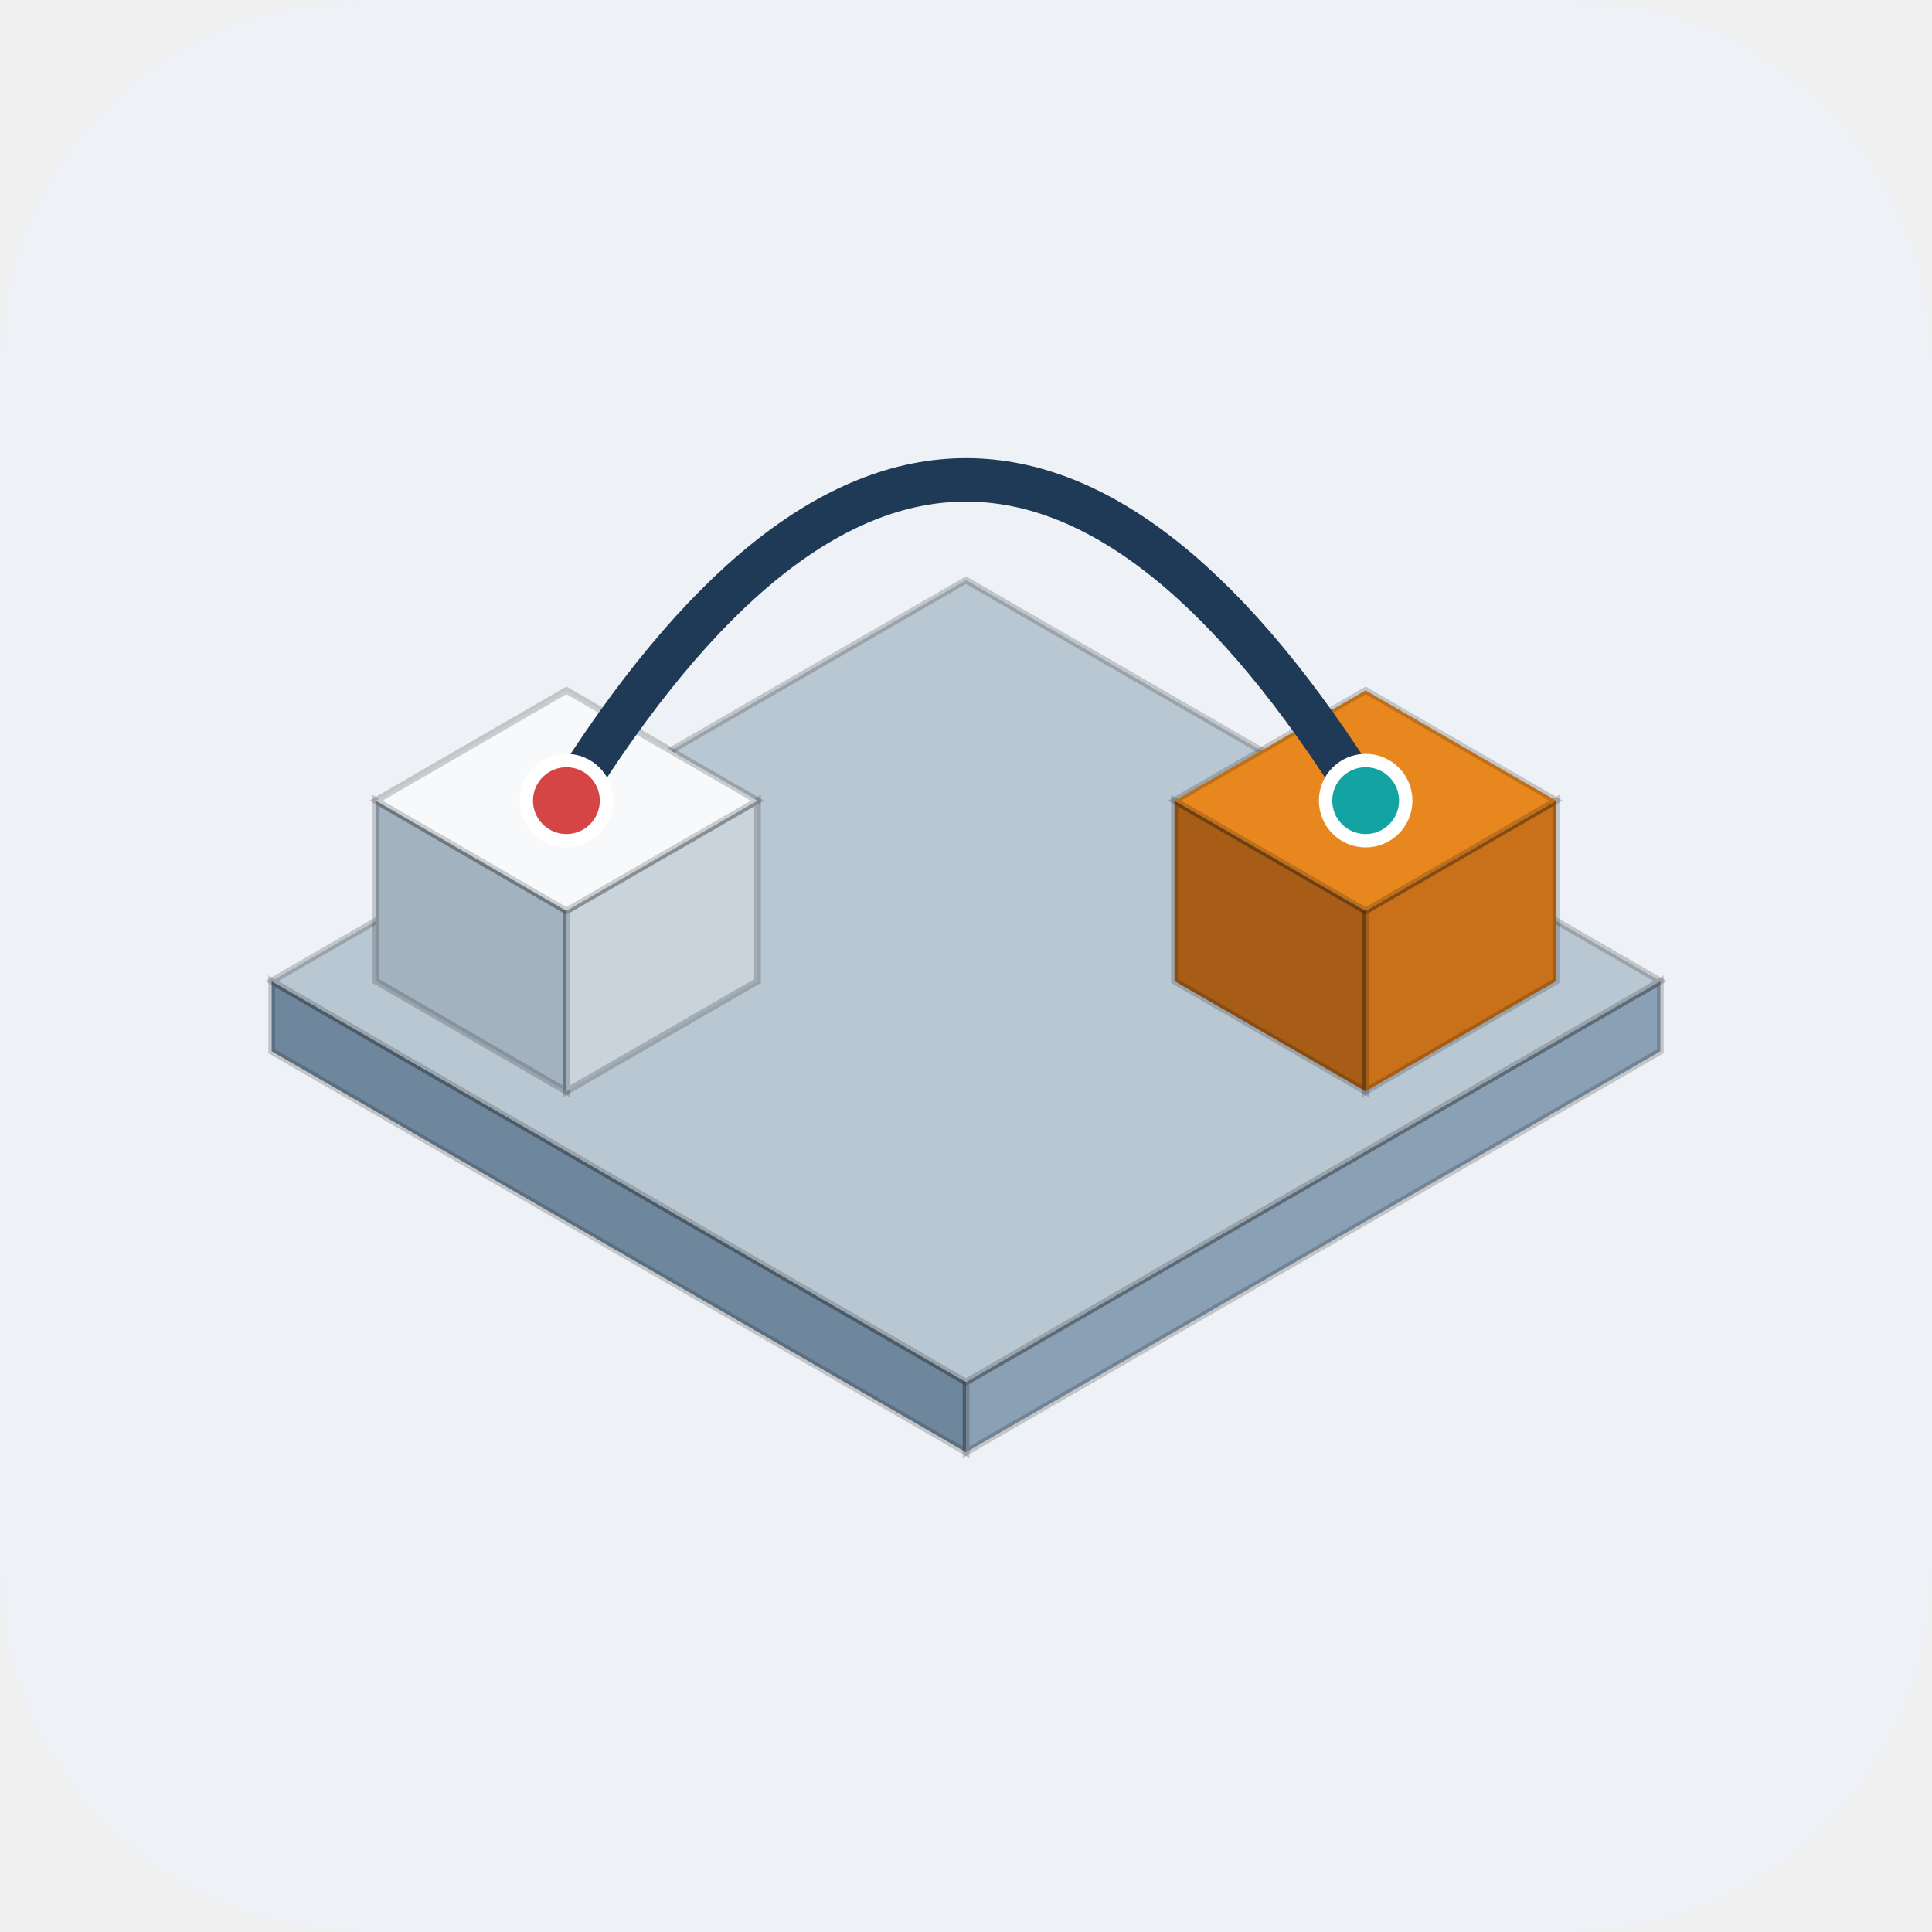
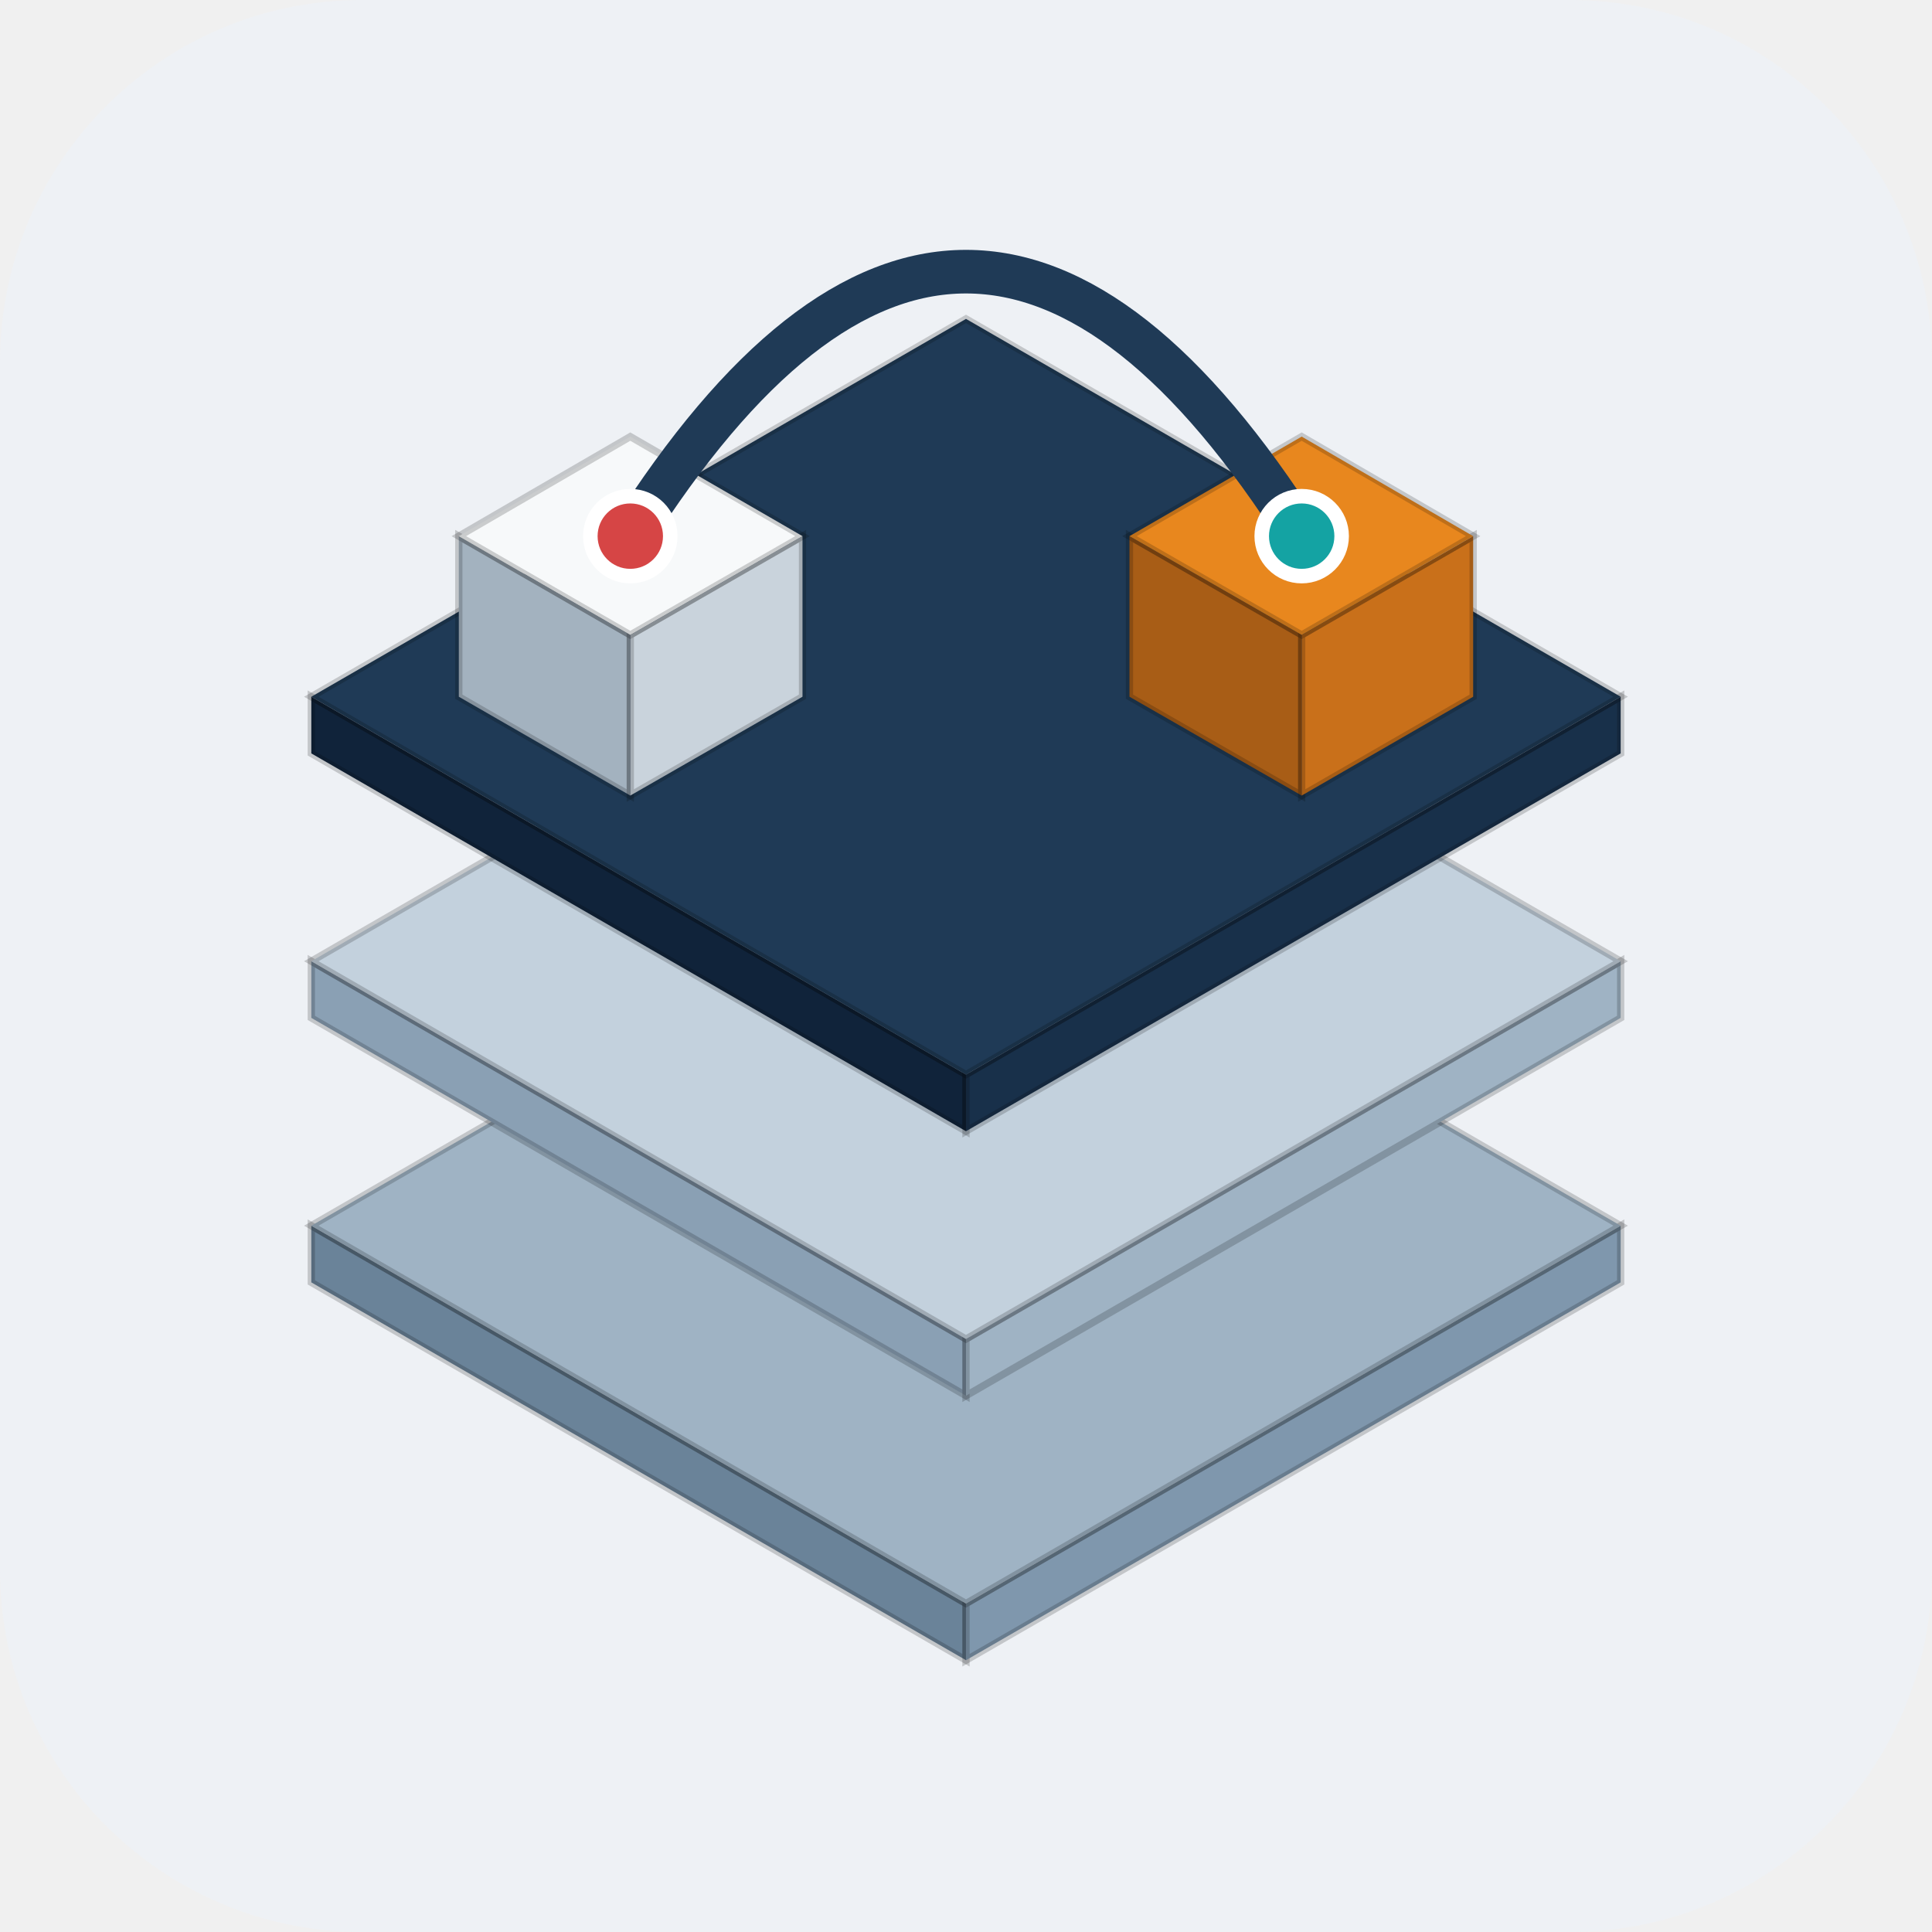
<svg xmlns="http://www.w3.org/2000/svg" viewBox="0 0 256 256" width="256" height="256">
  <rect width="256" height="256" rx="48" fill="#eef1f5" />
-   <g class="art" transform="translate(14.66,4.70) scale(0.8855)">
-     <polygon points="24.1,152.0 128.0,212.0 128.0,201.5 24.1,141.5" fill="#6f879d" stroke="rgba(0,0,0,0.18)" stroke-width="1" />
-     <polygon points="231.9,152.0 128.0,212.0 128.0,201.5 231.9,141.5" fill="#8aa0b4" stroke="rgba(0,0,0,0.18)" stroke-width="1" />
-     <polygon points="128.0,81.5 231.9,141.5 128.0,201.5 24.1,141.5" fill="#b9c7d2" stroke="rgba(0,0,0,0.18)" stroke-width="1" />
-     <polygon points="39.7,141.5 68.2,158.0 68.2,131.0 39.7,114.5" fill="#a3b2bf" stroke="rgba(0,0,0,0.18)" stroke-width="1" />
-     <polygon points="96.8,141.5 68.2,158.0 68.2,131.0 96.8,114.5" fill="#c9d3dc" stroke="rgba(0,0,0,0.18)" stroke-width="1" />
-     <polygon points="68.2,98.0 96.8,114.5 68.2,131.0 39.7,114.5" fill="#f7f9fa" stroke="rgba(0,0,0,0.18)" stroke-width="1" />
-     <polygon points="159.2,141.5 187.8,158.0 187.8,131.0 159.2,114.5" fill="#a85d16" stroke="rgba(0,0,0,0.18)" stroke-width="1" />
-     <polygon points="216.3,141.5 187.8,158.0 187.8,131.0 216.3,114.5" fill="#c9701a" stroke="rgba(0,0,0,0.18)" stroke-width="1" />
-     <polygon points="187.8,98.0 216.3,114.5 187.8,131.0 159.2,114.5" fill="#e8871e" stroke="rgba(0,0,0,0.18)" stroke-width="1" />
-     <path d="M68.2,114.5 Q128.0,18.5 187.8,114.5" fill="none" stroke="#1f3a56" stroke-width="6.5" stroke-linecap="round" />
-     <circle cx="68.2" cy="114.5" r="6" fill="#d64545" stroke="#fff" stroke-width="2" />
-     <circle cx="187.8" cy="114.5" r="6" fill="#14a3a3" stroke="#fff" stroke-width="2" />
+   <g class="art" transform="translate(4.76,52.46) scale(0.9628)">
+     <polygon points="37.9,122.0 128.0,174.0 128.0,166.2 37.9,114.2" fill="#6a8399" stroke="rgba(0,0,0,0.18)" stroke-width="1" />
+     <polygon points="218.1,122.0 128.0,174.0 128.0,166.2 218.1,114.2" fill="#7f97ad" stroke="rgba(0,0,0,0.18)" stroke-width="1" />
+     <polygon points="128.0,62.2 218.1,114.2 128.0,166.2 37.9,114.2" fill="#9fb3c4" stroke="rgba(0,0,0,0.18)" stroke-width="1" />
+     <polygon points="37.9,85.6 128.0,137.6 128.0,129.8 37.9,77.8" fill="#8aa0b4" stroke="rgba(0,0,0,0.18)" stroke-width="1" />
+     <polygon points="218.1,85.6 128.0,137.6 128.0,129.8 218.1,77.8" fill="#9fb3c4" stroke="rgba(0,0,0,0.18)" stroke-width="1" />
+     <polygon points="128.0,25.8 218.1,77.8 128.0,129.8 37.9,77.8" fill="#c3d1dd" stroke="rgba(0,0,0,0.18)" stroke-width="1" />
+     <polygon points="37.9,49.2 128.0,101.2 128.0,93.4 37.9,41.4" fill="#10233a" stroke="rgba(0,0,0,0.18)" stroke-width="1" />
+     <polygon points="218.1,49.2 128.0,101.2 128.0,93.4 218.1,41.4" fill="#18304a" stroke="rgba(0,0,0,0.18)" stroke-width="1" />
+     <polygon points="128.0,-10.6 218.1,41.4 128.0,93.4 37.9,41.4" fill="#1f3a56" stroke="rgba(0,0,0,0.18)" stroke-width="1" />
+     <polygon points="58.2,41.4 81.8,55.0 81.8,32.9 58.2,19.3" fill="#a3b2bf" stroke="rgba(0,0,0,0.18)" stroke-width="1" />
+     <polygon points="105.5,41.4 81.8,55.0 81.8,32.9 105.5,19.3" fill="#c9d3dc" stroke="rgba(0,0,0,0.18)" stroke-width="1" />
+     <polygon points="81.8,5.6 105.5,19.3 81.8,32.9 58.2,19.3" fill="#f7f9fa" stroke="rgba(0,0,0,0.18)" stroke-width="1" />
+     <polygon points="150.5,41.4 174.2,55.0 174.2,32.9 150.5,19.3" fill="#a85d16" stroke="rgba(0,0,0,0.18)" stroke-width="1" />
+     <polygon points="197.8,41.4 174.2,55.0 174.2,32.9 197.8,19.3" fill="#c9701a" stroke="rgba(0,0,0,0.18)" stroke-width="1" />
+     <polygon points="174.2,5.6 197.8,19.3 174.2,32.9 150.5,19.3" fill="#e8871e" stroke="rgba(0,0,0,0.18)" stroke-width="1" />
+     <path d="M81.8,19.3 Q128.0,-53.5 174.2,19.3" fill="none" stroke="#1f3a56" stroke-width="6" stroke-linecap="round" />
+     <circle cx="81.8" cy="19.3" r="5.5" fill="#d64545" stroke="#fff" stroke-width="2" />
+     <circle cx="174.2" cy="19.3" r="5.5" fill="#14a3a3" stroke="#fff" stroke-width="2" />
  </g>
</svg>
